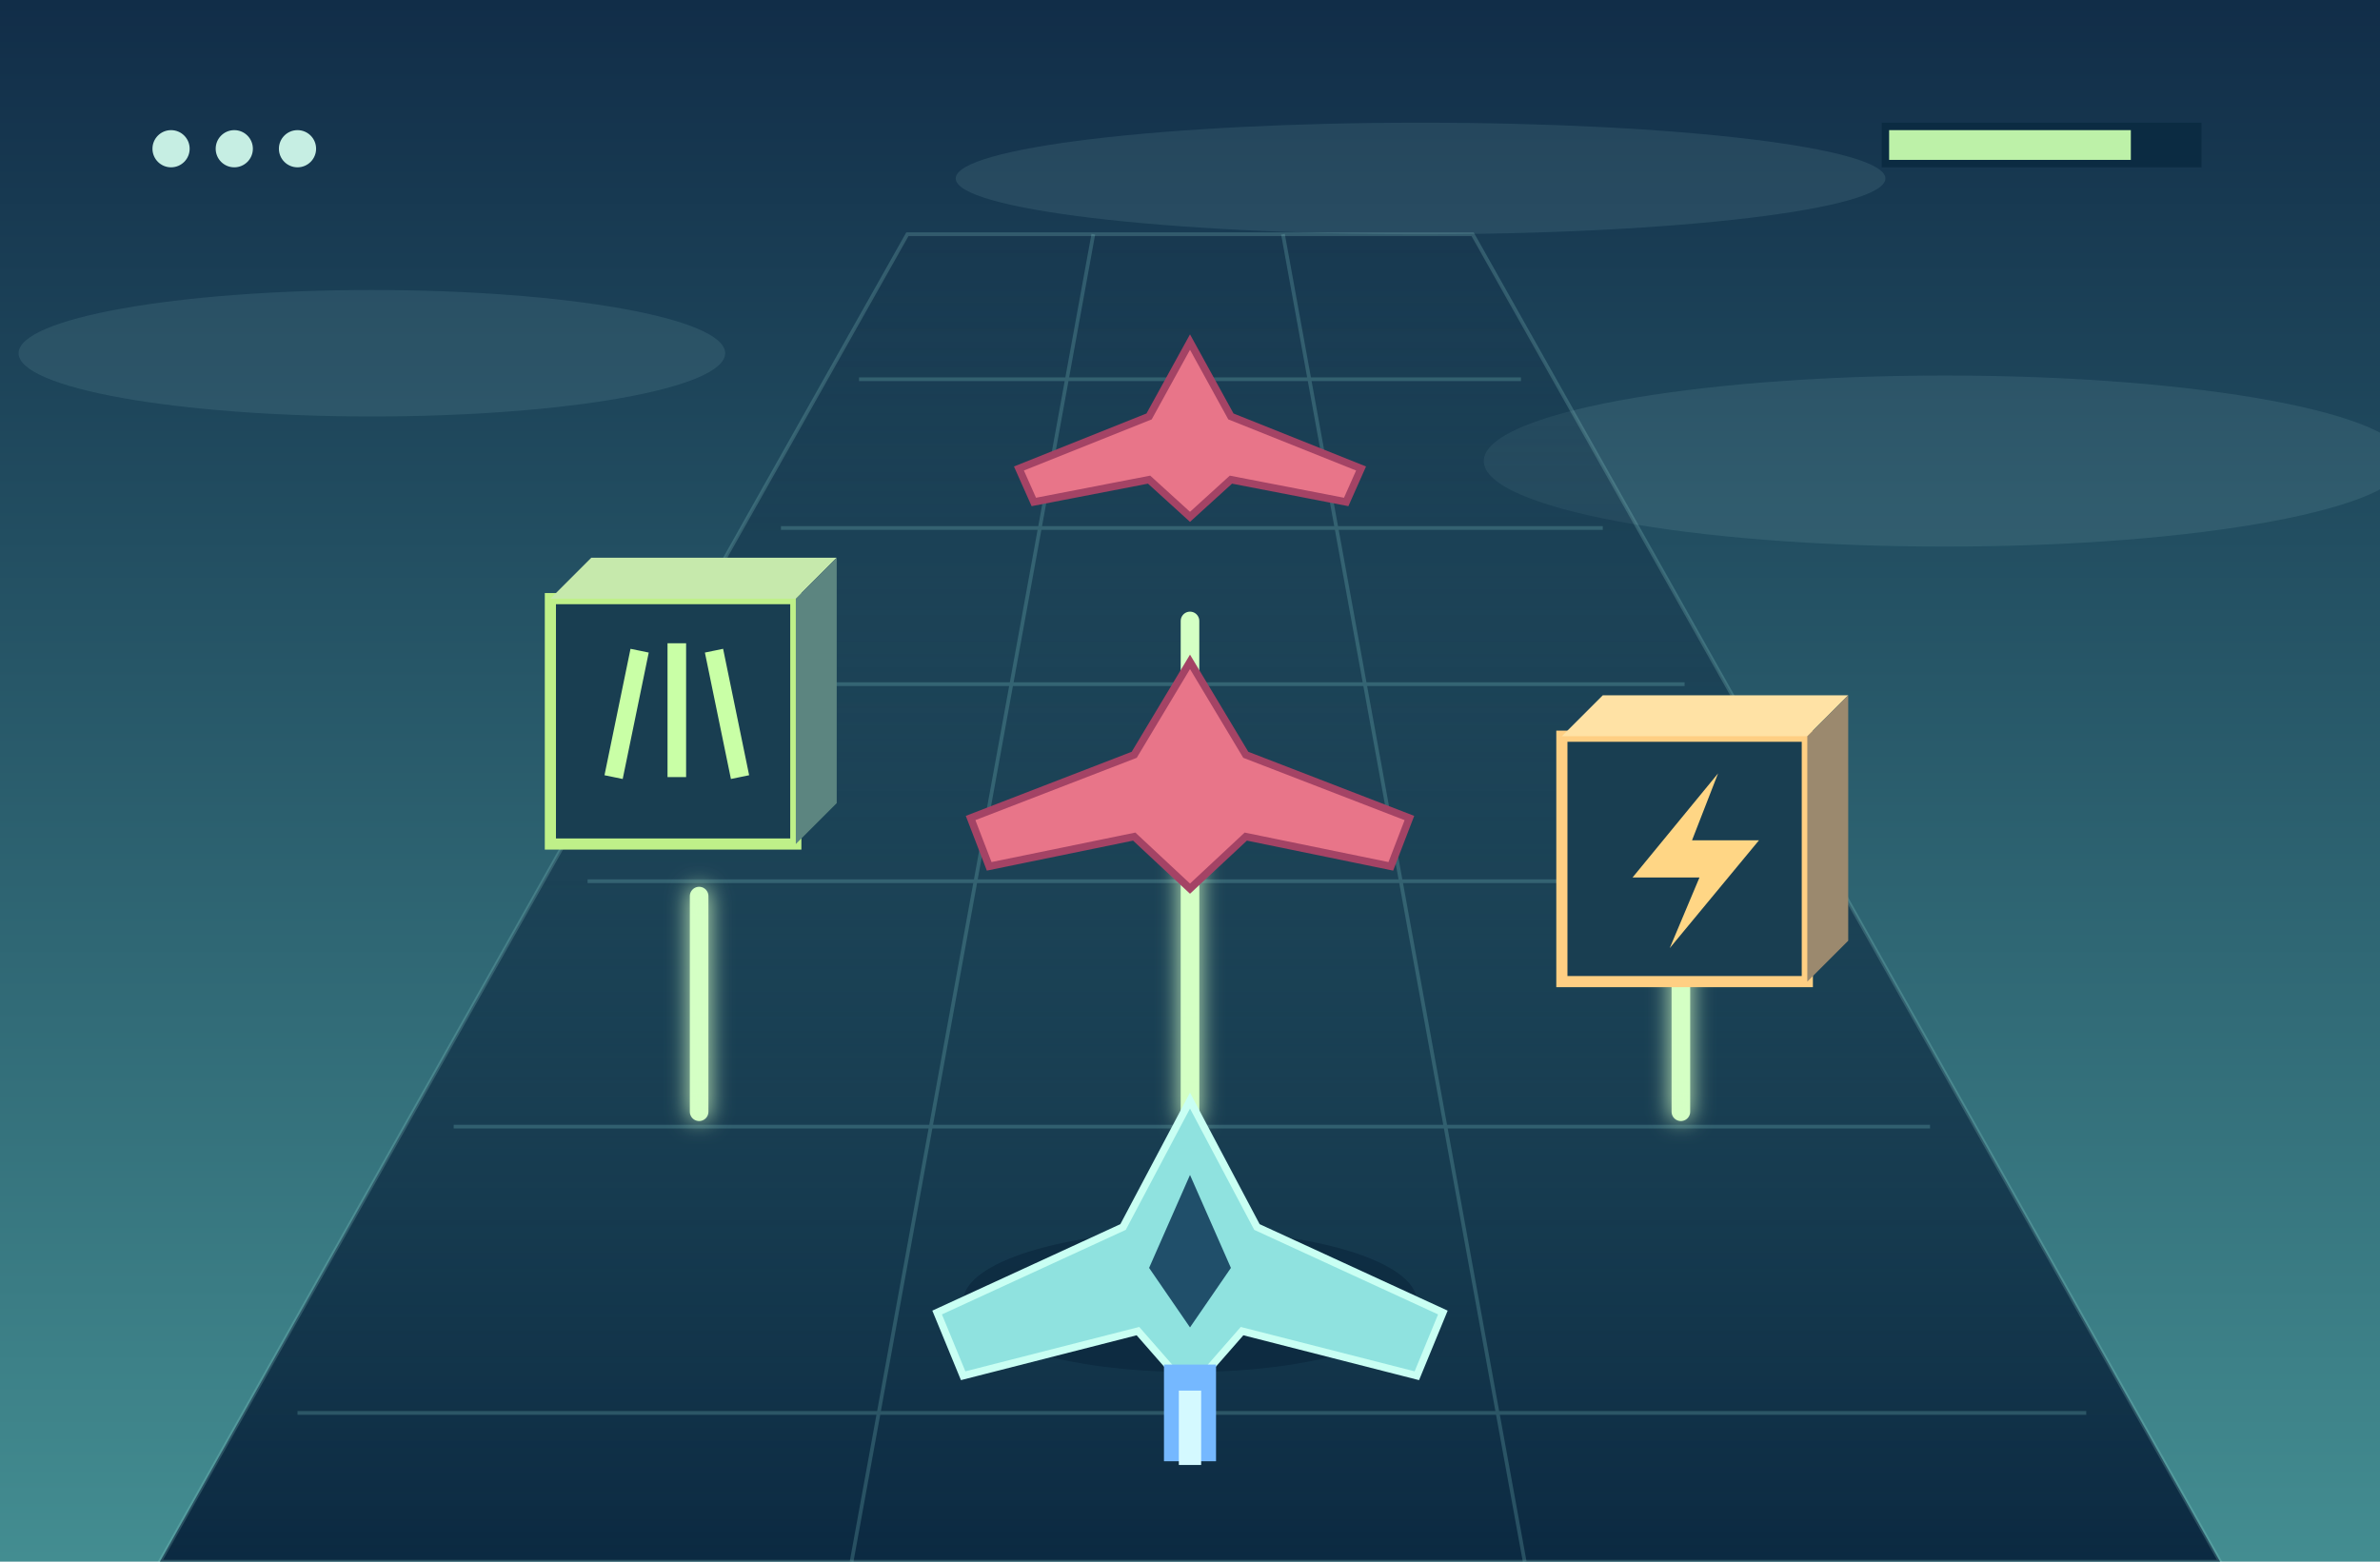
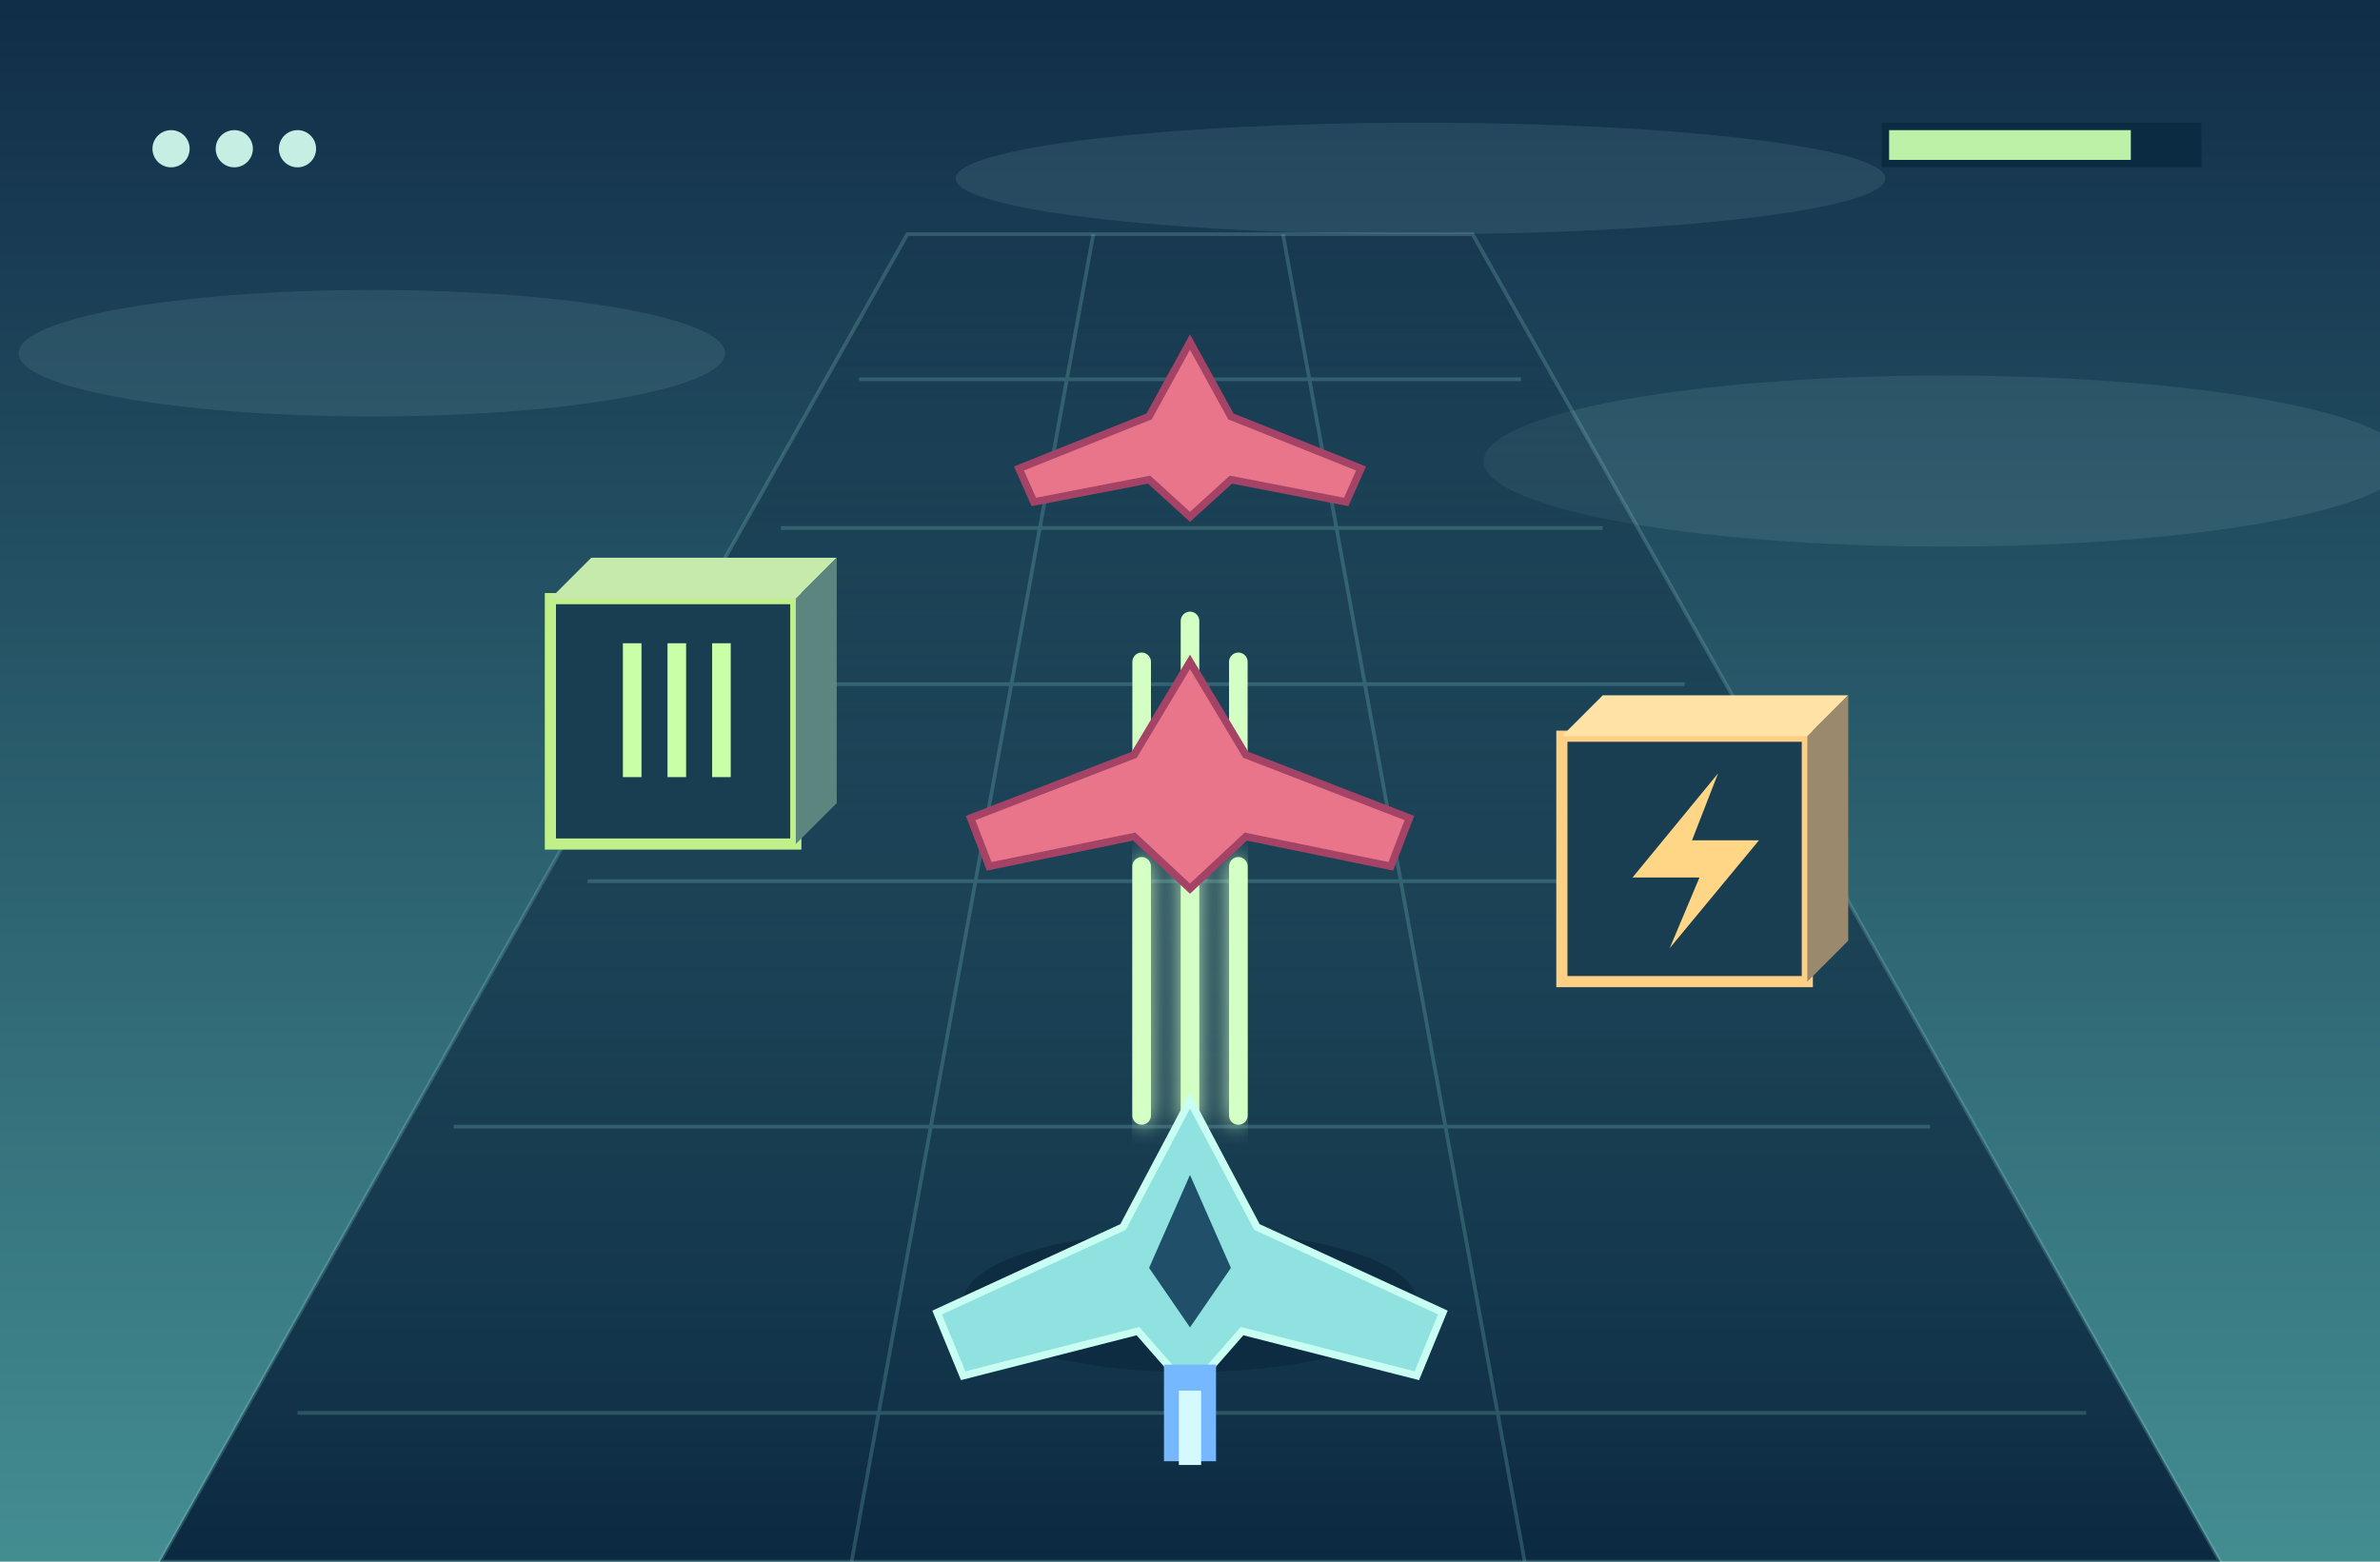
<svg xmlns="http://www.w3.org/2000/svg" viewBox="0 0 640 420" fill="none">
  <defs>
    <linearGradient id="sky" x2="0" y2="1">
      <stop stop-color="#112d48" />
      <stop offset="1" stop-color="#438d91" />
    </linearGradient>
    <linearGradient id="road" x2="0" y2="1">
      <stop stop-color="#122d44" stop-opacity=".2" />
      <stop offset="1" stop-color="#0b2941" />
    </linearGradient>
    <filter id="glow">
      <feGaussianBlur stdDeviation="3" />
    </filter>
  </defs>
  <path fill="url(#sky)" d="M0 0h640v420H0z" />
  <g fill="#b6efed" opacity=".1">
    <ellipse cx="100" cy="95" rx="95" ry="17" />
    <ellipse cx="523" cy="124" rx="124" ry="23" />
    <ellipse cx="382" cy="48" rx="125" ry="15" />
  </g>
  <path d="M244 63h152l201 357H43z" fill="url(#road)" stroke="#b1f7ec" stroke-opacity=".18" />
  <g stroke="#9ae9e5" stroke-opacity=".2">
    <path d="m294 63-65 357M345 63l65 357M231 102h178M210 142h221M187 184h266M158 237h325M122 303h397M80 380h481" />
  </g>
  <g stroke="#d4ffc4" stroke-width="5" stroke-linecap="round">
-     <path d="M320 300v-75m0-28v-30m-132 132v-58m264 58v-76" />
-     <path d="M320 300v-75m-132 74v-58m264 58v-76" filter="url(#glow)" />
+     <path d="M307 300v-67m13 67v-75m13 75v-67m-26-28v-27m13 19v-30m13 38v-27" />
+     <path d="M307 300v-67m13 67v-75m13 75v-67" filter="url(#glow)" />
  </g>
  <g transform="translate(320 338)">
    <ellipse cy="12" rx="61" ry="19" fill="#072137" opacity=".5" />
    <path d="m0-42 18 34 50 23-7 17-47-12L0 36l-14-16-47 12-7-17 50-23z" fill="#8fe2df" stroke="#c9fff3" stroke-width="2" />
    <path d="m0-22 11 25L0 19-11 3z" fill="#204f6a" />
    <path d="M-7 29H7v26H-7z" fill="#75b8ff" />
    <path d="M-3 36H3v20H-3z" fill="#d4f9ff" />
  </g>
  <g fill="#e87589" stroke="#a44365" stroke-width="2">
    <path d="m320 92 11 20 35 14-4 9-31-6-11 10-11-10-31 6-4-9 35-14z" />
    <path d="m320 178 15 25 44 17-5 13-39-8-15 14-15-14-39 8-5-13 44-17z" />
  </g>
  <g transform="translate(182 189)">
    <path d="M-34-28h66v66h-66z" fill="#193e51" stroke="#bff089" stroke-width="3" />
    <path d="m-34-28 11-11h66L32-28z" fill="#c6e9ac" />
    <path d="m32-28 11-11v66L32 38z" fill="#5c8580" />
    <g stroke="#c9ffa6" stroke-width="5">
-       <path d="m-17 20 7-34M0 20v-36m17 36-7-34" />
+       <path d="M-12 20v-36M0 20v-36m12 36v-36" />
    </g>
  </g>
  <g transform="translate(454 226)">
    <path d="M-34-28h66v66h-66z" fill="#193e51" stroke="#ffcf83" stroke-width="3" />
    <path d="m-34-28 11-11h66L32-28z" fill="#ffe2a5" />
    <path d="m32-28 11-11v66L32 38z" fill="#9b896e" />
    <path d="m8-18-23 28H3L-5 29 19 0H1z" fill="#ffd685" />
  </g>
  <g fill="#c6eee3">
    <circle cx="46" cy="40" r="5" />
    <circle cx="63" cy="40" r="5" />
    <circle cx="80" cy="40" r="5" />
  </g>
  <path d="M506 33h86v12h-86z" fill="#0b2b42" />
  <path d="M508 35h65v8h-65z" fill="#bdf1a8" />
</svg>
